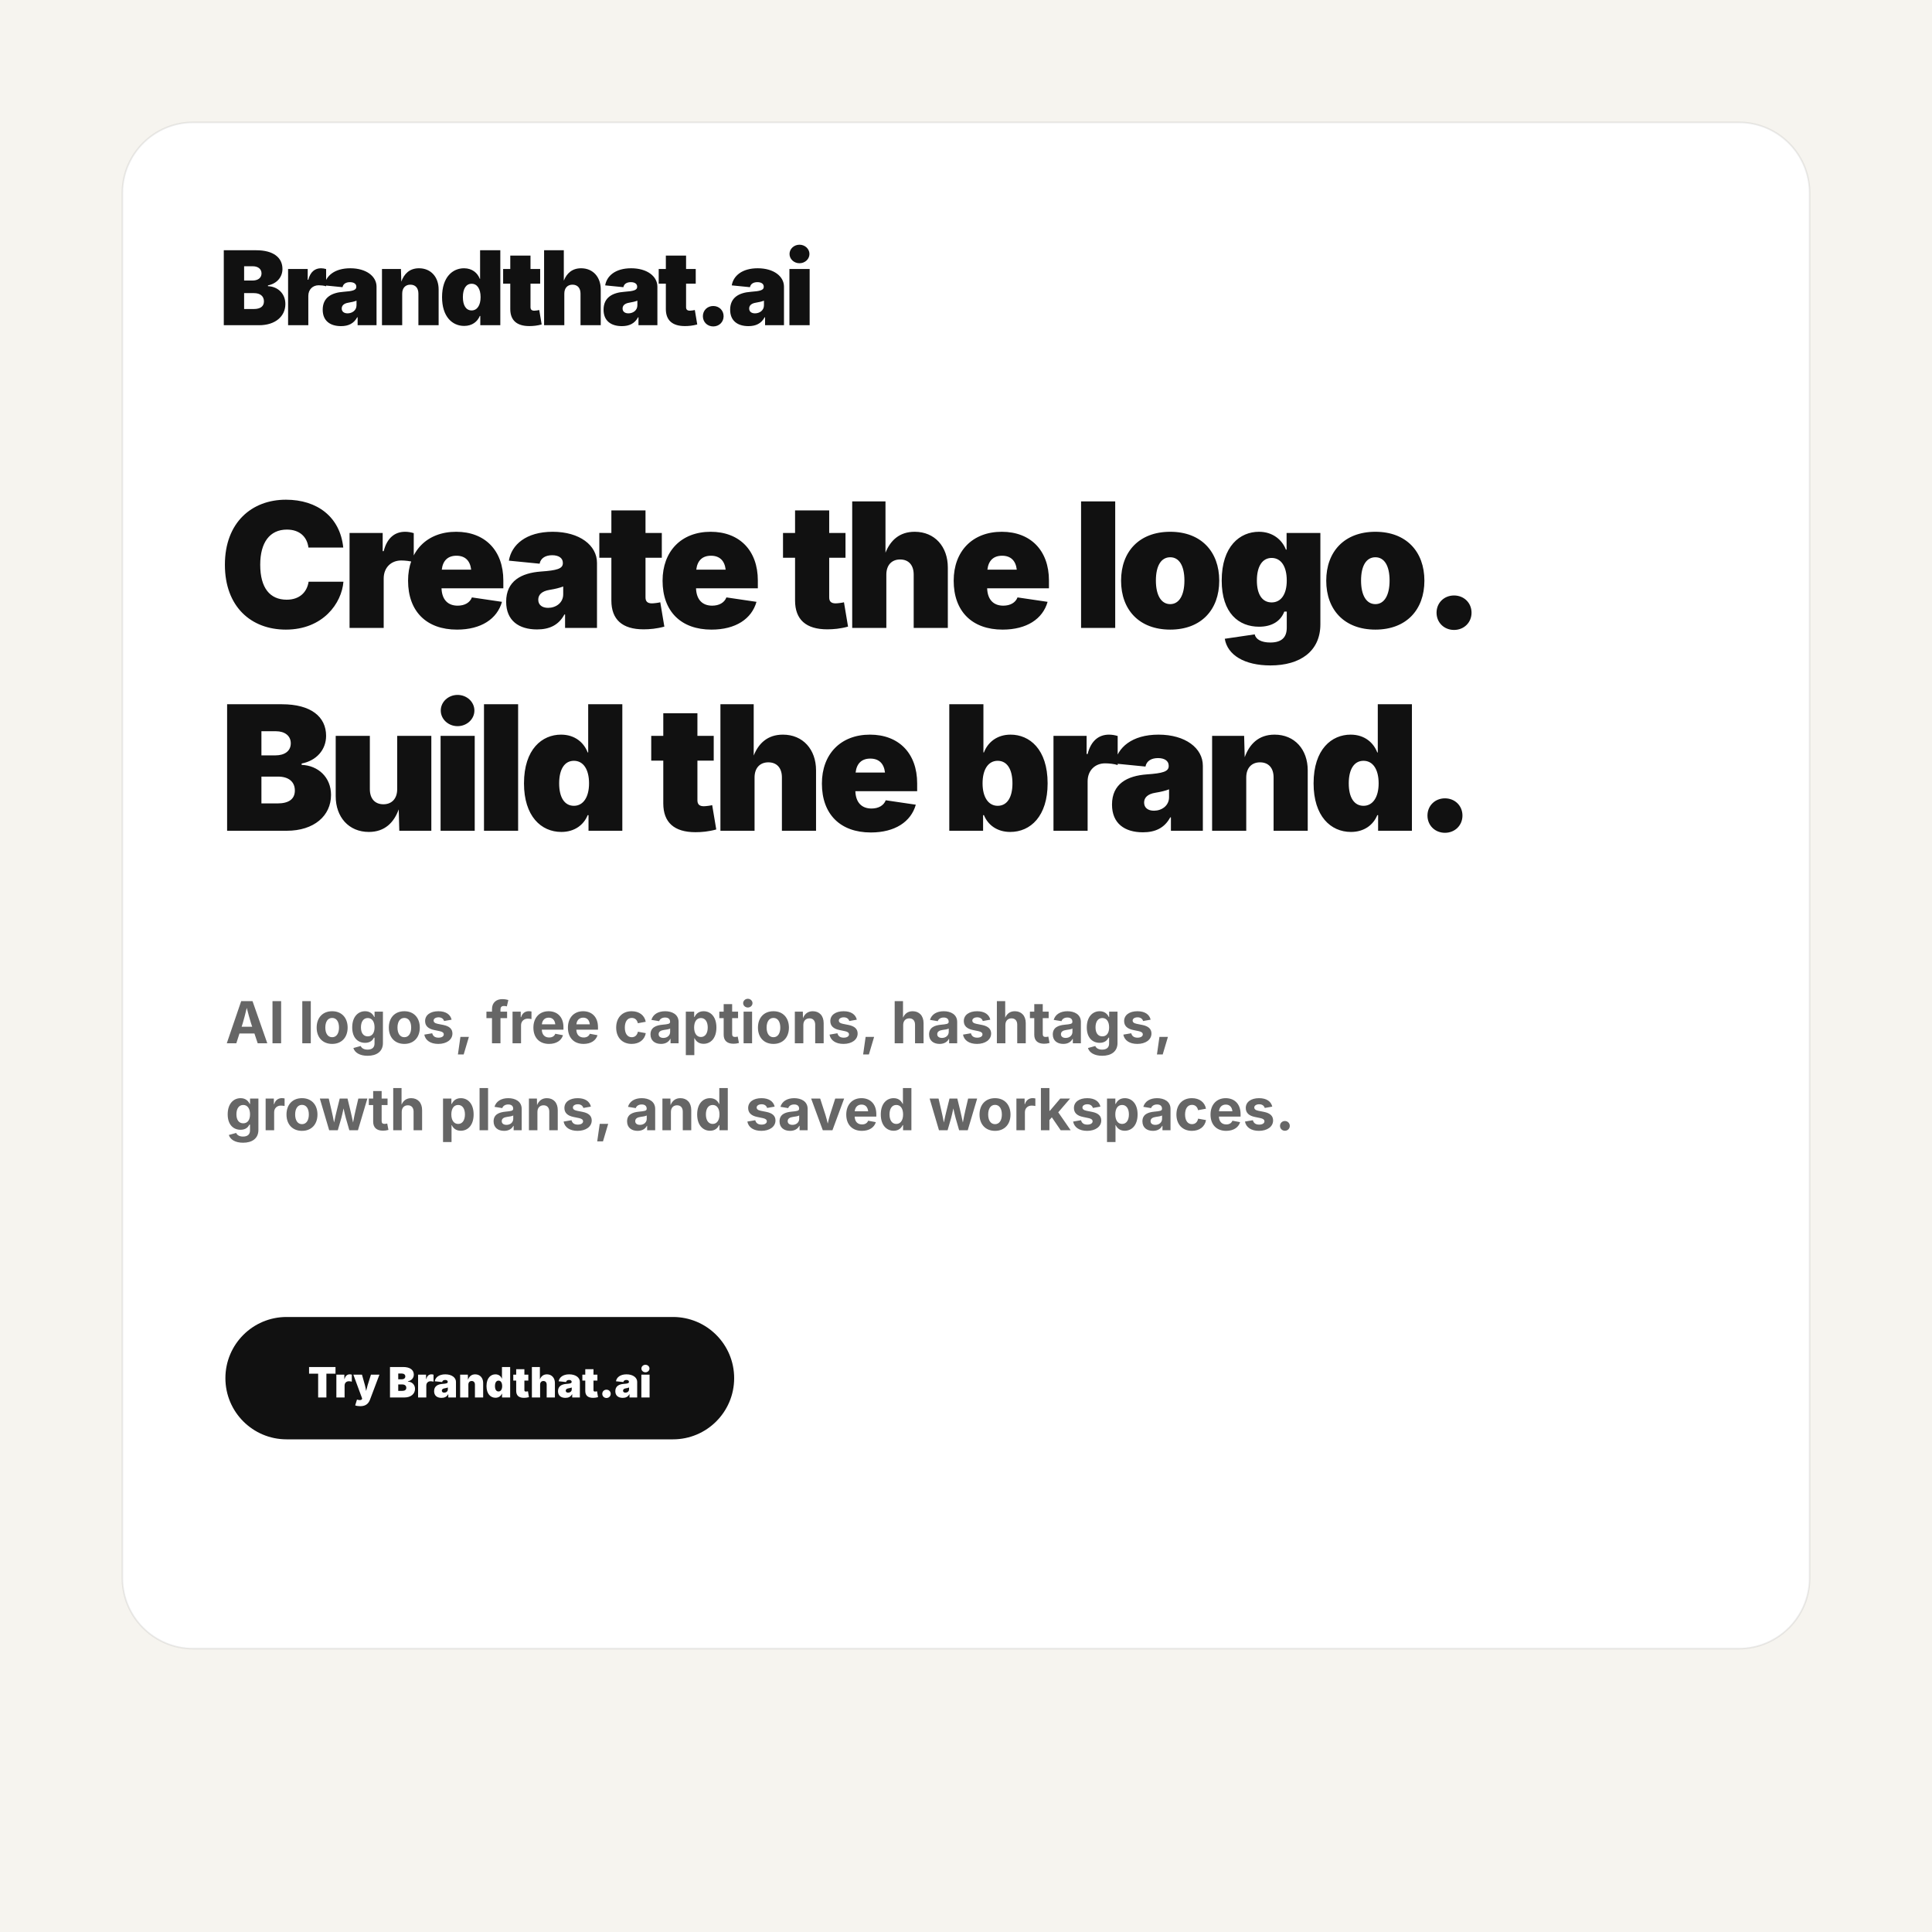
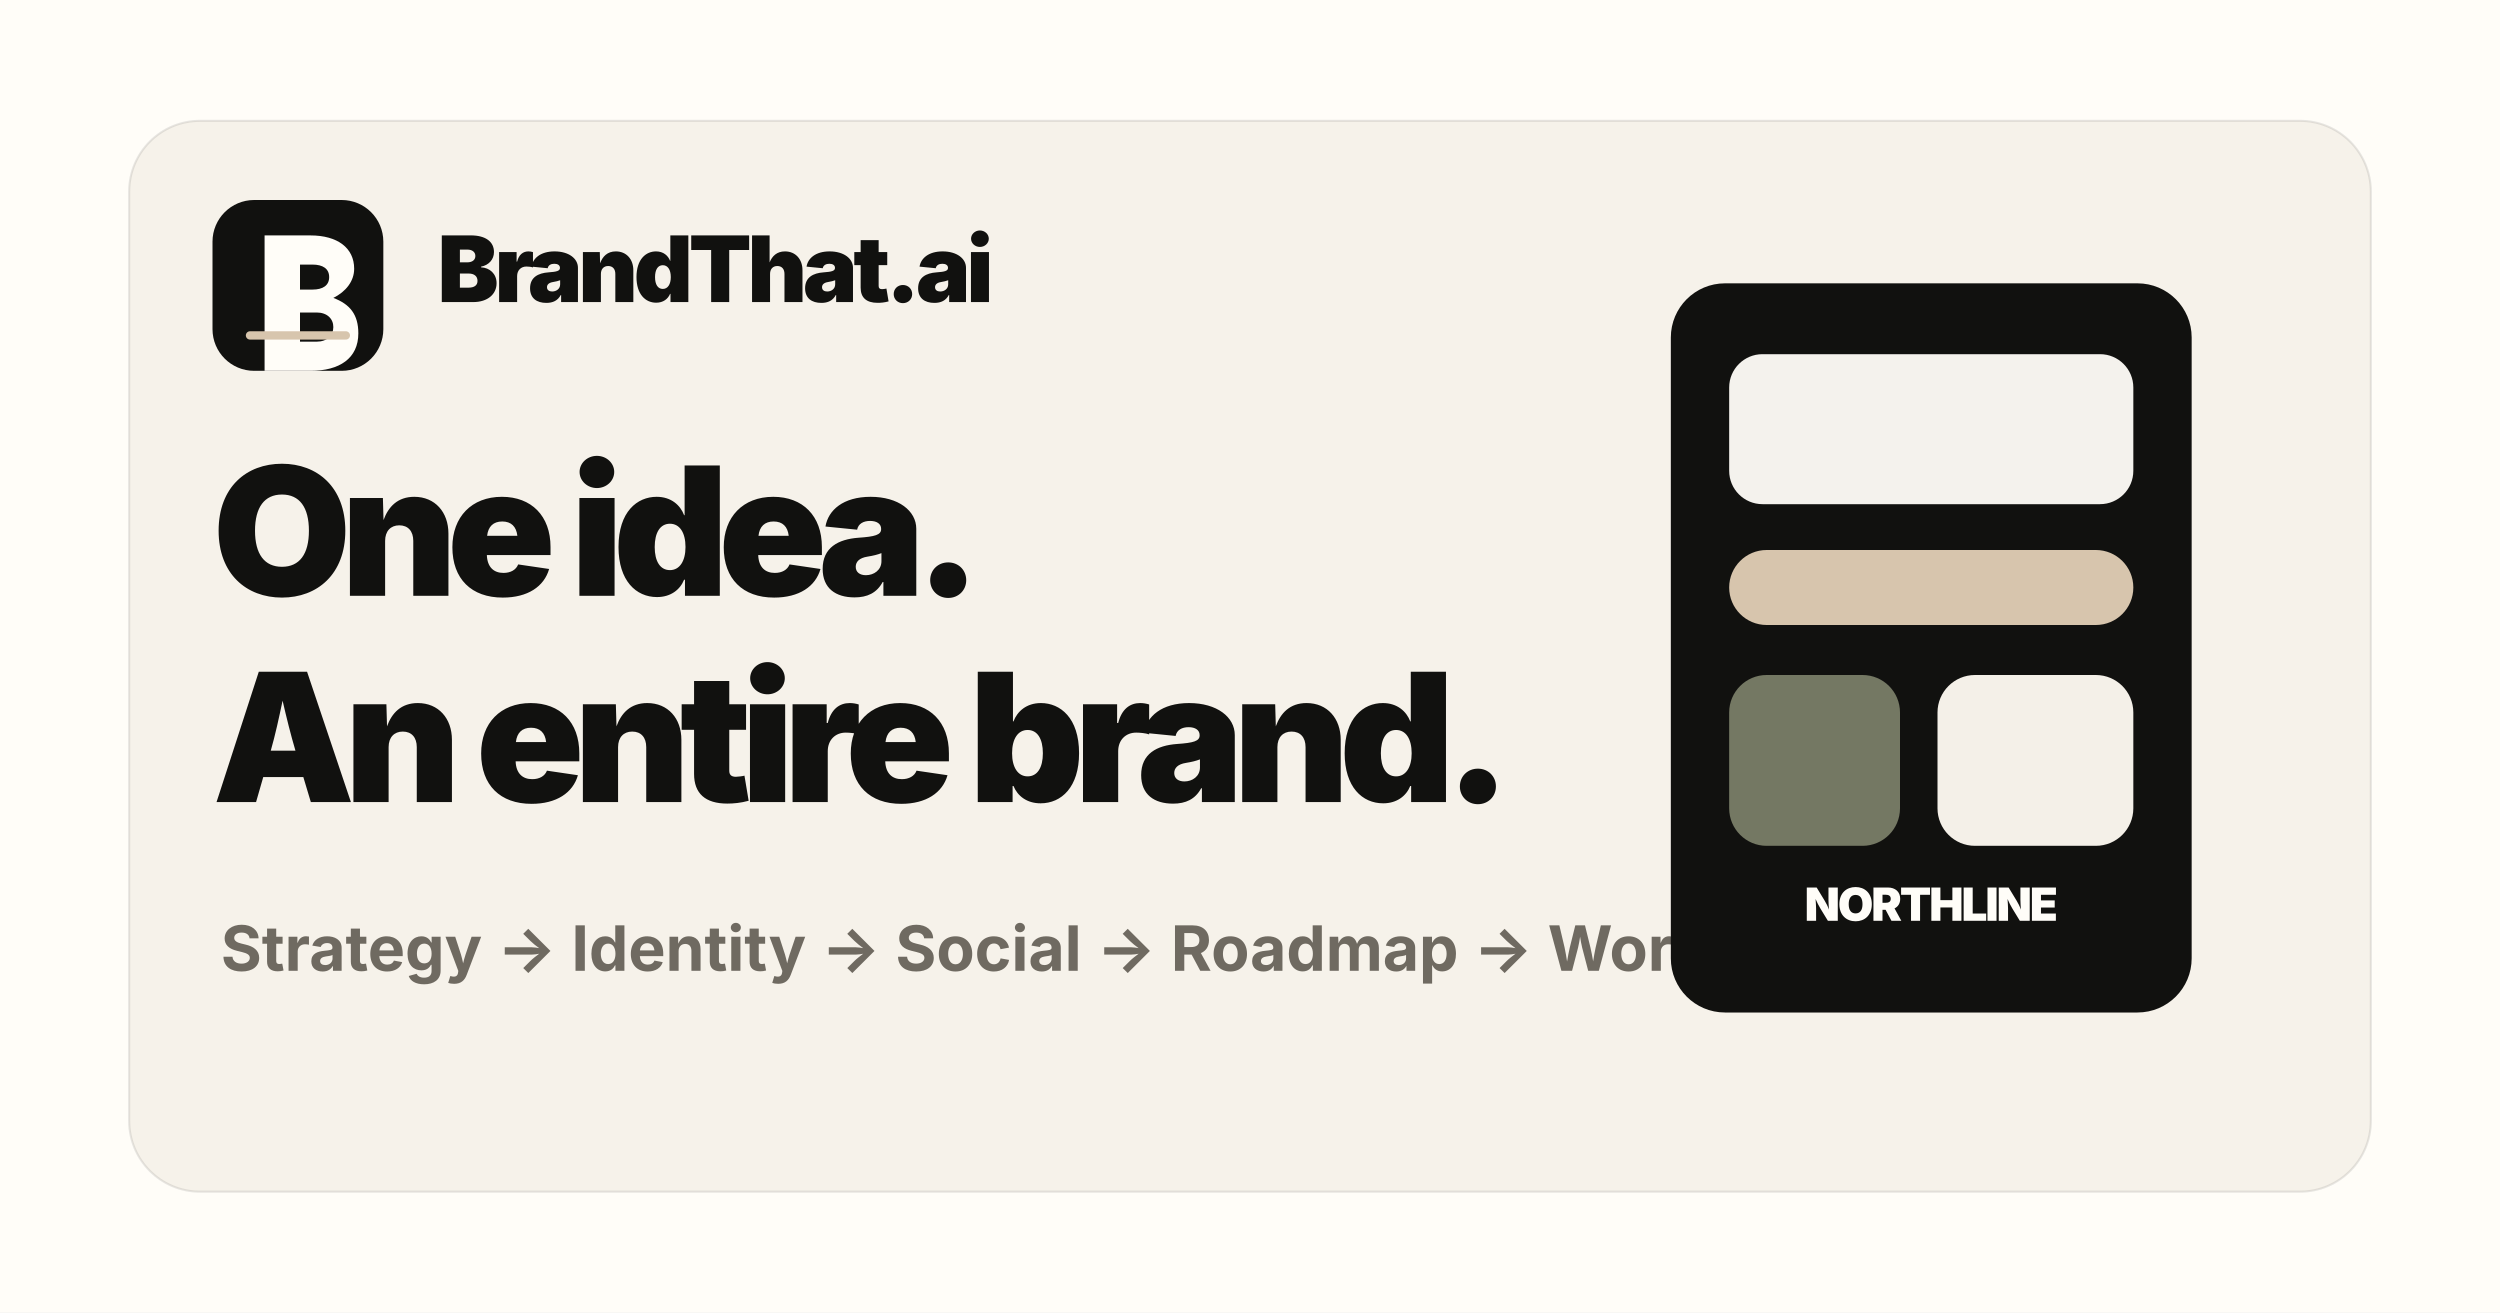
- <svg xmlns="http://www.w3.org/2000/svg" width="1200" height="1200" viewBox="0 0 1200 1200">
-   <rect width="1200" height="1200" fill="#f6f4ef" />
-   <rect x="76" y="76" width="1048" height="948" rx="44" fill="#ffffff" stroke="#111111" stroke-opacity="0.08" />
-   <text x="136" y="202" font-family="Inter, Arial, Helvetica, sans-serif" font-size="64" font-weight="900" fill="#111111" letter-spacing="-3">Brandthat.ai</text>
-   <text x="136" y="390" font-family="Inter, Arial, Helvetica, sans-serif" font-size="108" font-weight="900" fill="#111111" letter-spacing="-5">Create the logo.</text>
-   <text x="136" y="516" font-family="Inter, Arial, Helvetica, sans-serif" font-size="108" font-weight="900" fill="#111111" letter-spacing="-5">Build the brand.</text>
-   <text x="140" y="648" font-family="Inter, Arial, Helvetica, sans-serif" font-size="36" font-weight="700" fill="#666666">AI logos, free captions, hashtags,</text>
-   <text x="140" y="702" font-family="Inter, Arial, Helvetica, sans-serif" font-size="36" font-weight="700" fill="#666666">growth plans, and saved workspaces.</text>
-   <g transform="translate(140 818)">
-     <rect width="316" height="76" rx="38" fill="#111111" />
-     <text x="158" y="50" text-anchor="middle" font-family="Inter, Arial, Helvetica, sans-serif" font-size="26" font-weight="900" fill="#ffffff">Try Brandthat.ai</text>
+ <svg xmlns="http://www.w3.org/2000/svg" width="1200" height="630" viewBox="0 0 1200 630">
+   <rect width="1200" height="630" fill="#fffdf8" />
+   <rect x="62" y="58" width="1076" height="514" rx="34" fill="#f6f2ea" stroke="#11110f" stroke-opacity="0.10" />
+   <g transform="translate(102 96)">
+     <rect width="82" height="82" rx="20" fill="#11110f" />
+     <path d="M25 17h22c13 0 21 6 21 16 0 6-4 11-10 14 8 3 12 8 12 17 0 12-9 18-23 18H25V17Zm17 26h6c5 0 8-2 8-6s-3-6-8-6h-6v12Zm0 25h8c5 0 8-3 8-7s-3-7-8-7h-8v14Z" fill="#fffdf8" />
+     <path d="M18 65h46" stroke="#d7c5ad" stroke-width="4" stroke-linecap="round" />
+   </g>
+   <text x="210" y="145" font-family="Inter, Arial, Helvetica, sans-serif" font-size="44" font-weight="900" fill="#11110f" letter-spacing="-2">BrandThat.ai</text>
+   <text x="102" y="286" font-family="Inter, Arial, Helvetica, sans-serif" font-size="86" font-weight="950" fill="#11110f" letter-spacing="-5">One idea.</text>
+   <text x="102" y="385" font-family="Inter, Arial, Helvetica, sans-serif" font-size="86" font-weight="950" fill="#11110f" letter-spacing="-5">An entire brand.</text>
+   <text x="106" y="466" font-family="Inter, Arial, Helvetica, sans-serif" font-size="30" font-weight="650" fill="#6f6a61">Strategy → Identity → Social → Roadmap → Workspace</text>
+   <g transform="translate(802 136)">
+     <rect width="250" height="350" rx="26" fill="#11110f" />
+     <rect x="28" y="34" width="194" height="72" rx="16" fill="#fffdf8" opacity=".95" />
+     <rect x="28" y="128" width="194" height="36" rx="18" fill="#d7c5ad" />
+     <rect x="28" y="188" width="82" height="82" rx="18" fill="#747863" />
+     <rect x="128" y="188" width="94" height="82" rx="18" fill="#f4f0e8" />
+     <text x="125" y="306" text-anchor="middle" font-family="Inter, Arial, Helvetica, sans-serif" font-size="22" font-weight="900" fill="#fffdf8" letter-spacing="-1">NORTHLINE</text>
  </g>
</svg>
